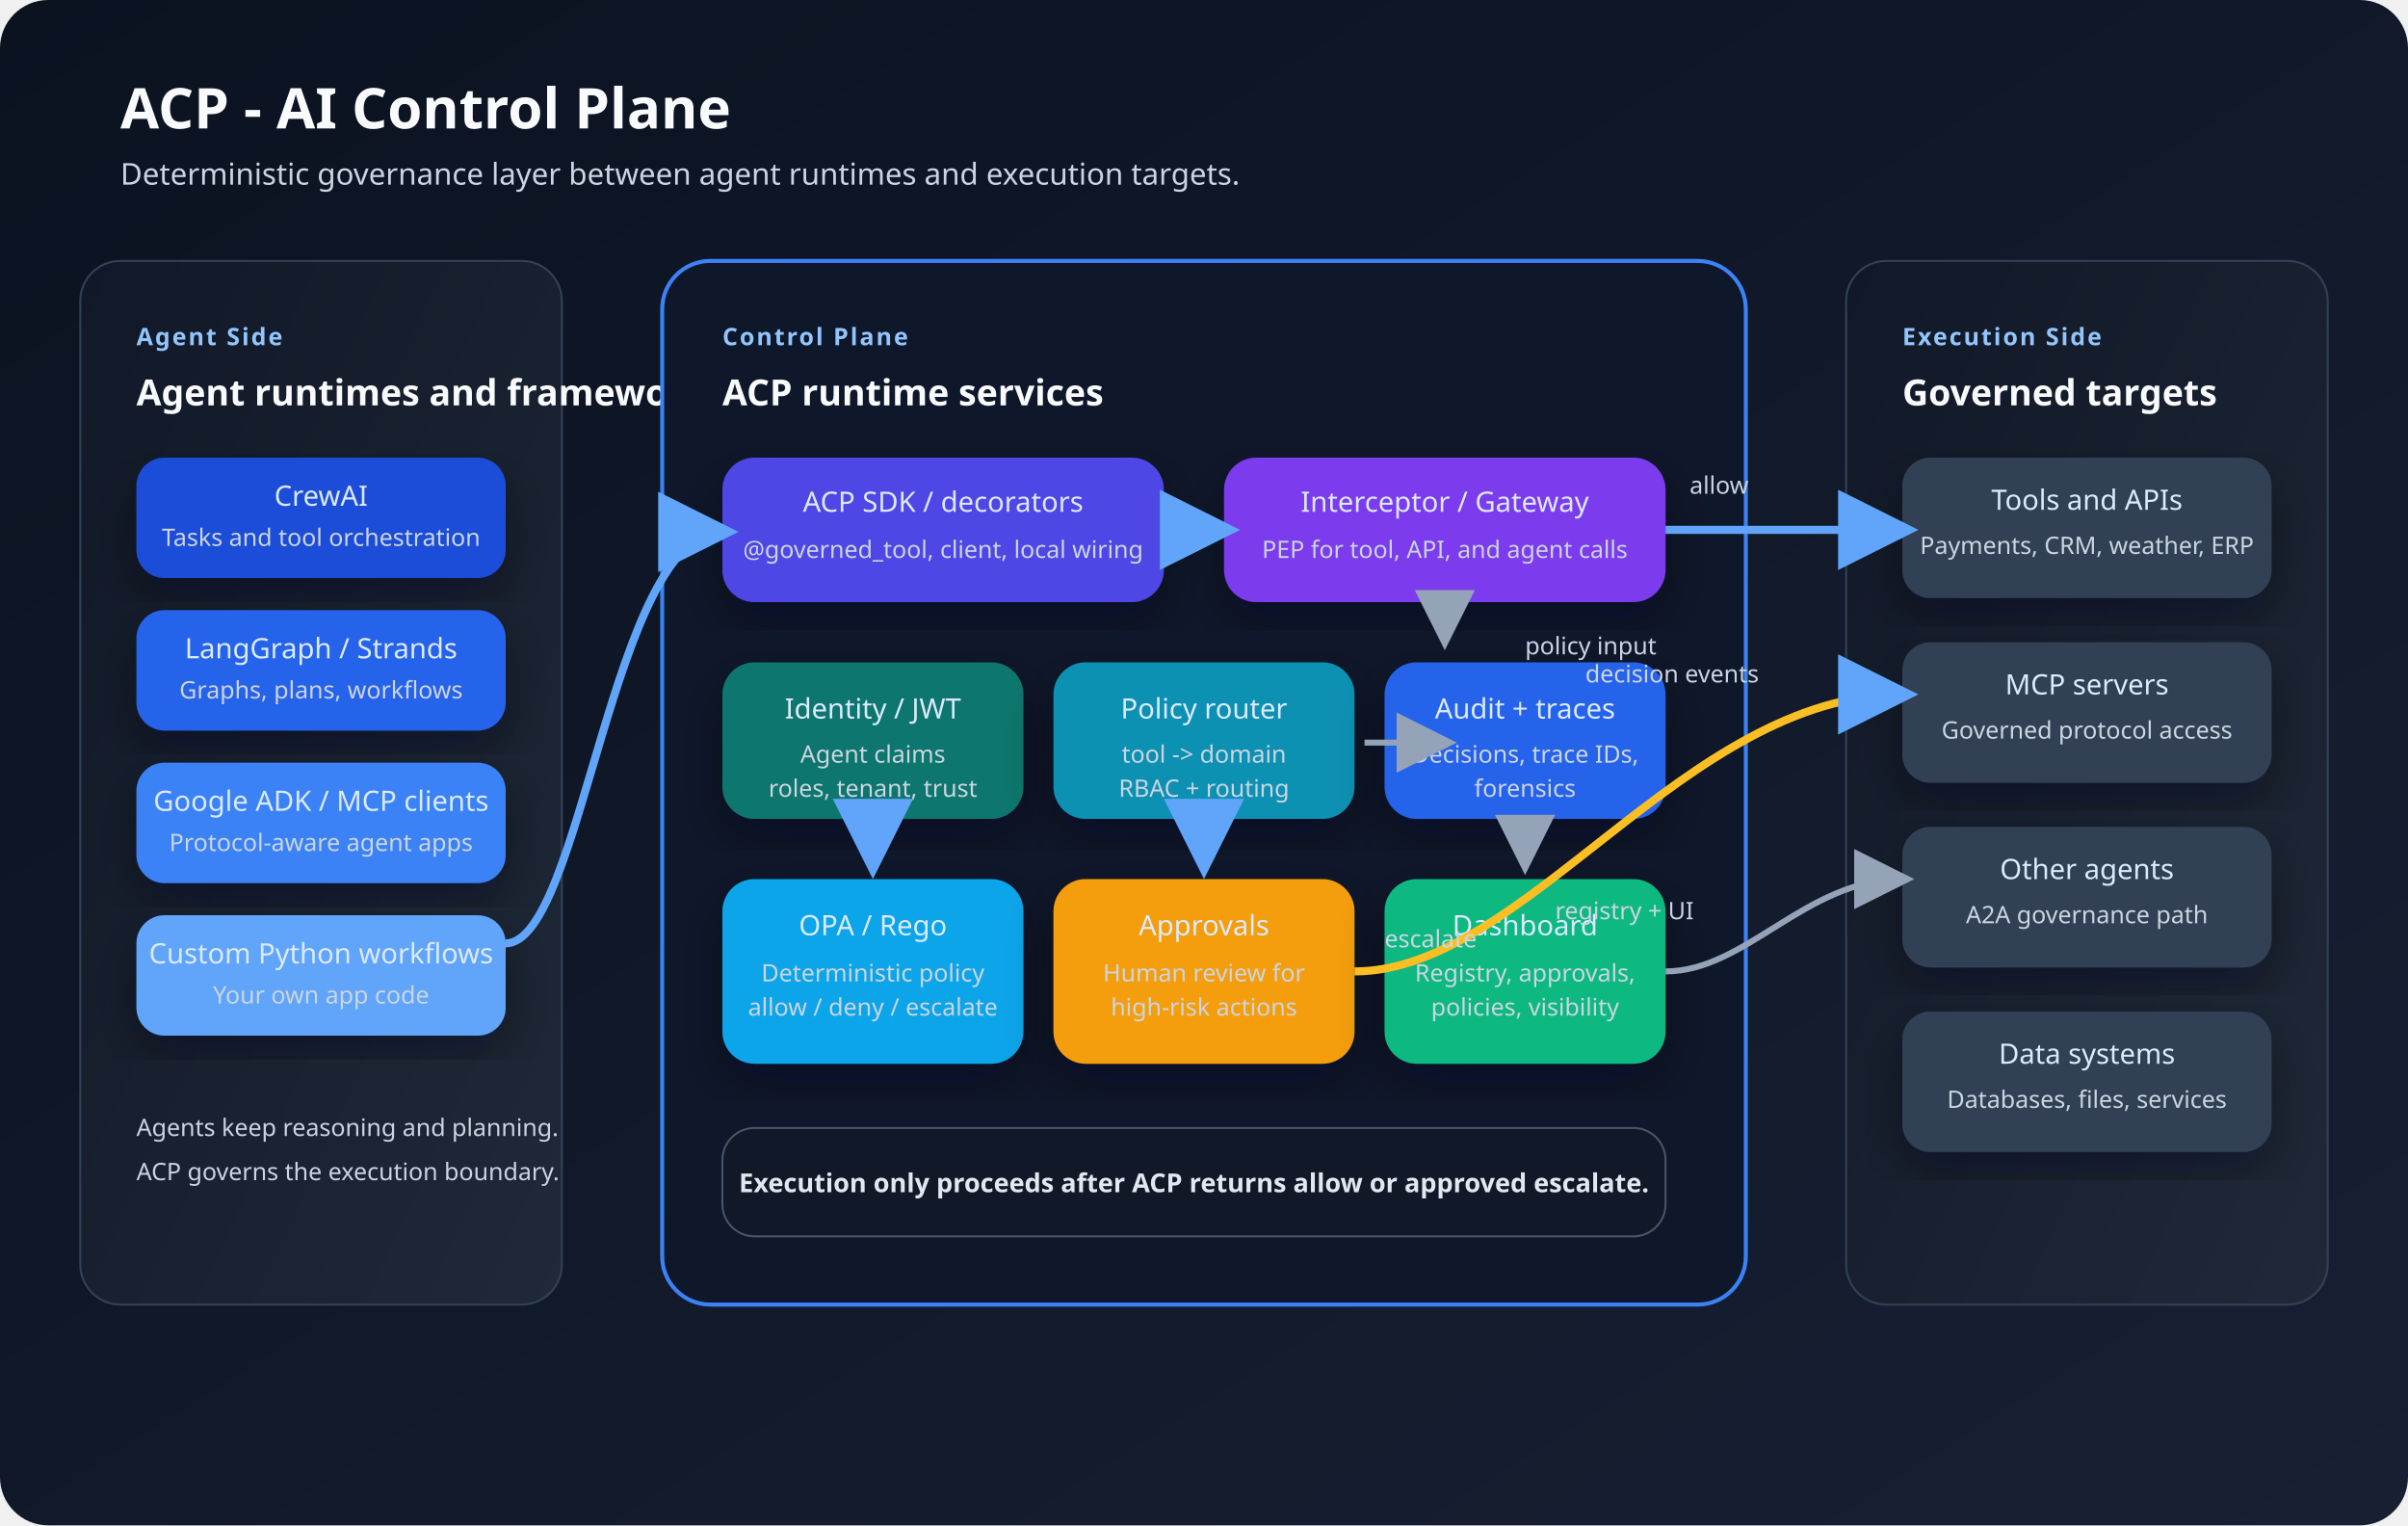
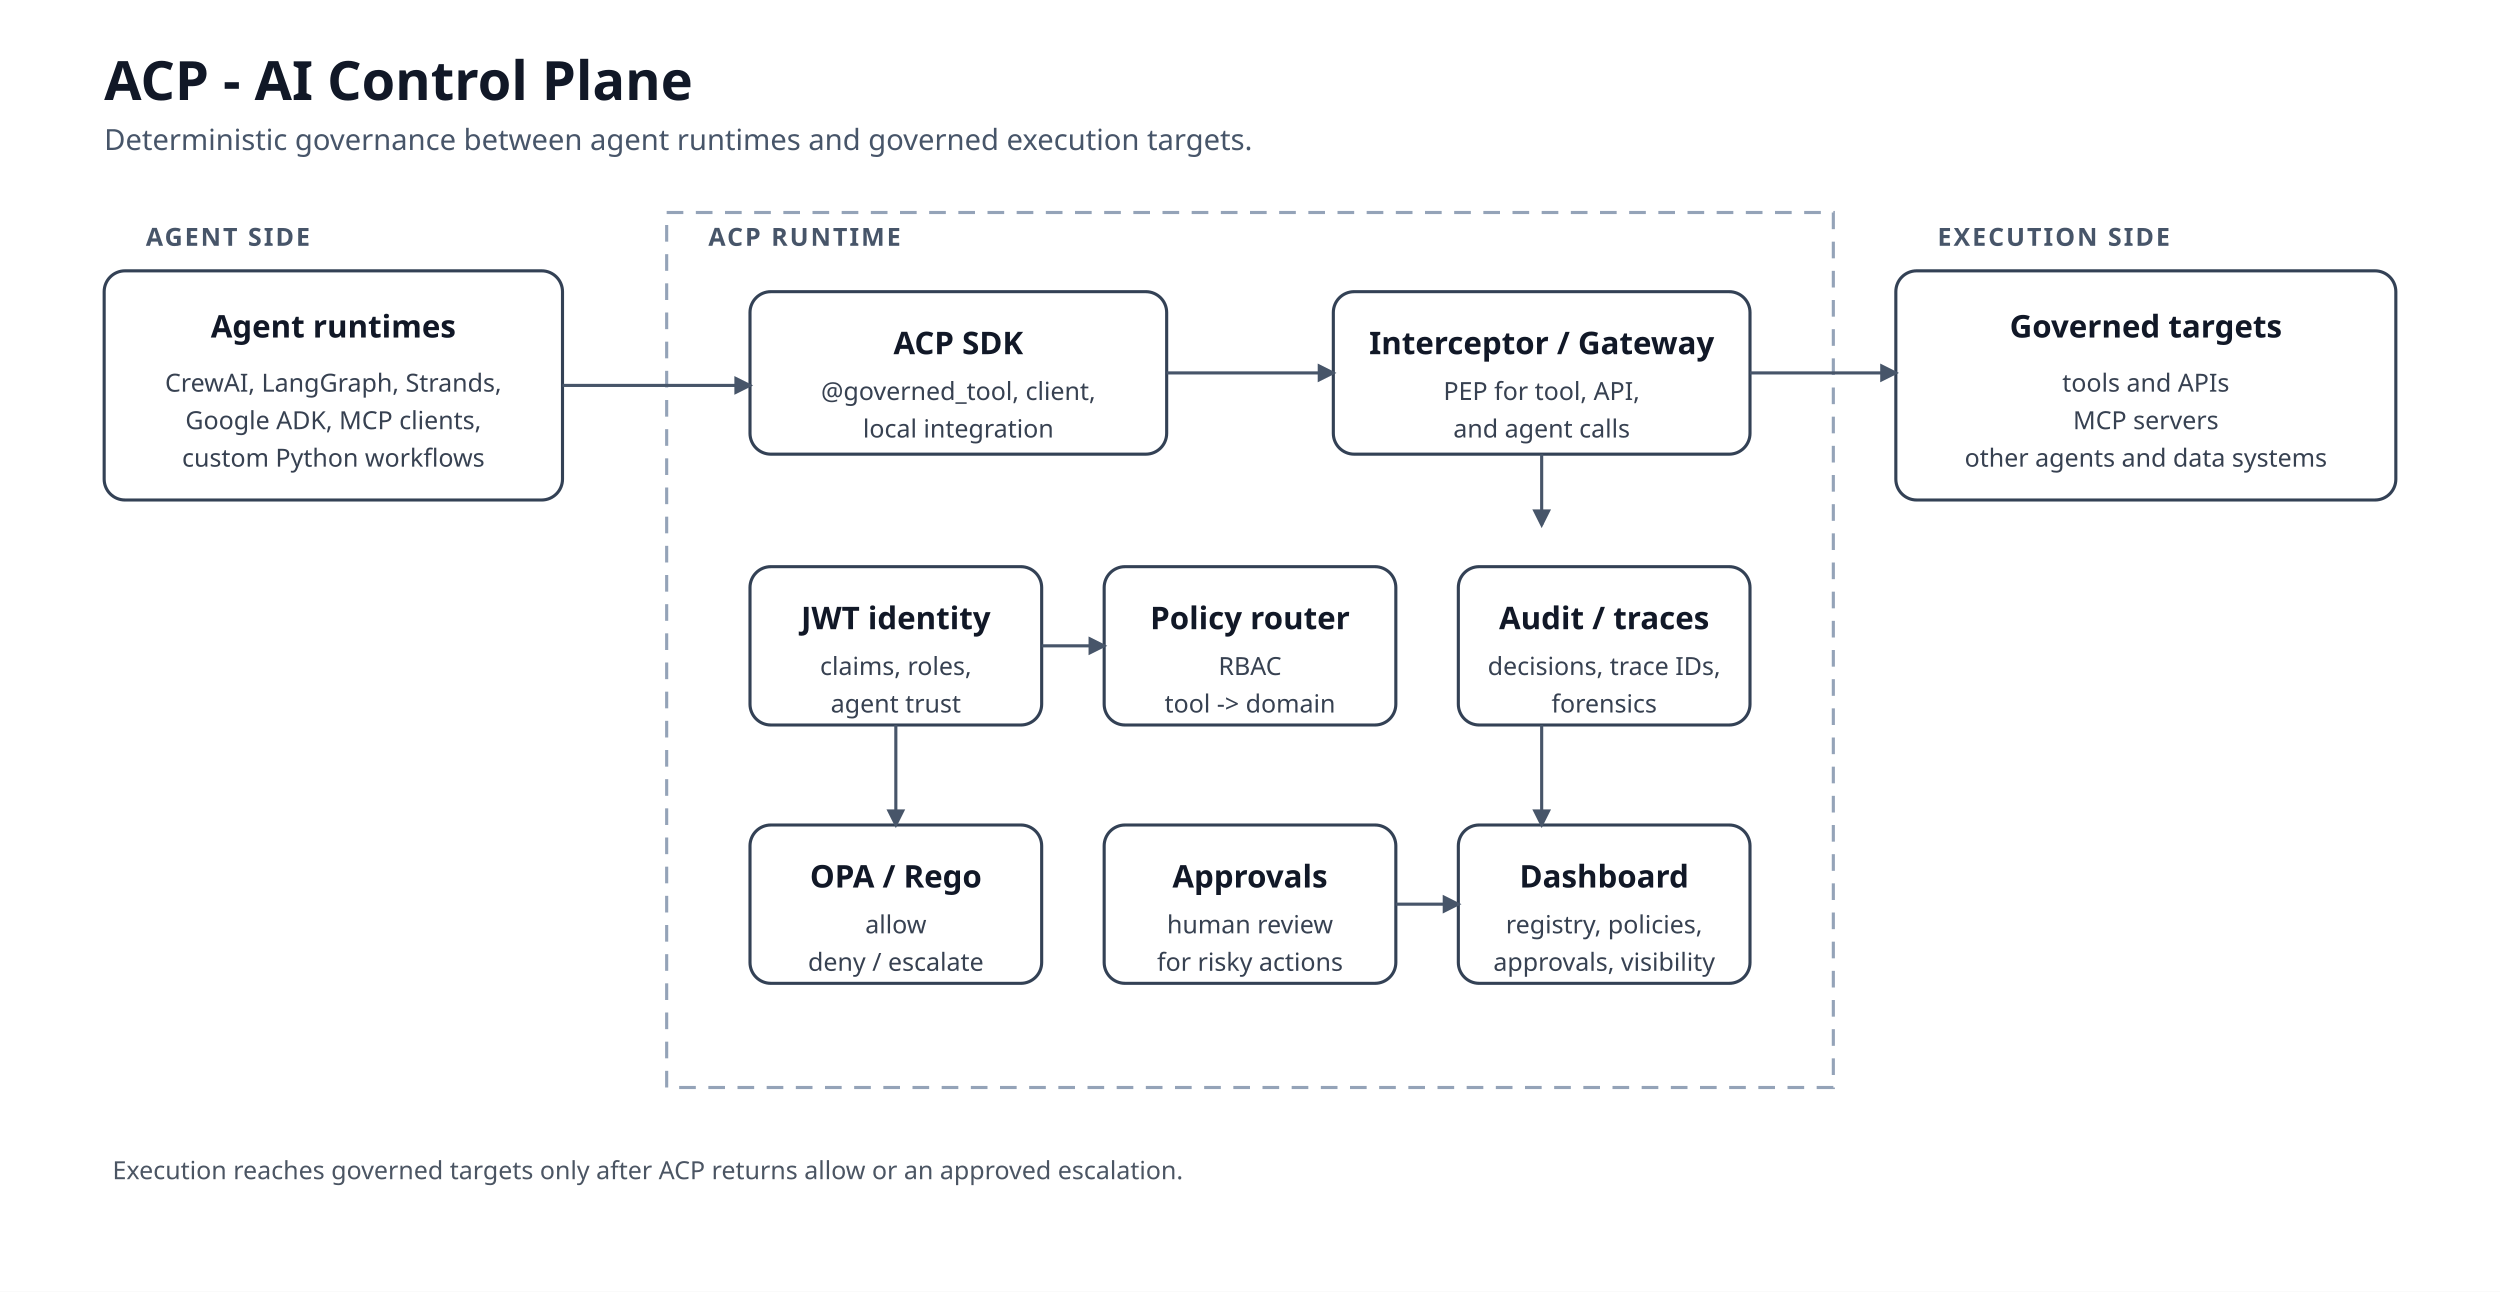
- <svg xmlns="http://www.w3.org/2000/svg" viewBox="0 0 1200 760" role="img" aria-label="ACP AI Control Plane architecture diagram">
+ <svg xmlns="http://www.w3.org/2000/svg" viewBox="0 0 1200 620" role="img" aria-label="ACP AI Control Plane architecture diagram">
  <defs>
-     <linearGradient id="bg" x1="0%" y1="0%" x2="100%" y2="100%">
-       <stop offset="0%" stop-color="#0b1220" />
-       <stop offset="100%" stop-color="#172033" />
-     </linearGradient>
-     <linearGradient id="panel" x1="0%" y1="0%" x2="100%" y2="100%">
-       <stop offset="0%" stop-color="#111827" />
-       <stop offset="100%" stop-color="#1f2937" />
-     </linearGradient>
-     <filter id="shadow" x="-20%" y="-20%" width="140%" height="140%">
-       <feDropShadow dx="0" dy="10" stdDeviation="12" flood-color="#020617" flood-opacity="0.4" />
-     </filter>
-     <marker id="arrow" markerWidth="10" markerHeight="10" refX="8" refY="5" orient="auto">
-       <path d="M0,0 L10,5 L0,10 Z" fill="#60a5fa" />
-     </marker>
-     <marker id="arrowMuted" markerWidth="10" markerHeight="10" refX="8" refY="5" orient="auto">
-       <path d="M0,0 L10,5 L0,10 Z" fill="#94a3b8" />
+     <marker id="arrow" markerWidth="6" markerHeight="6" refX="5" refY="3" orient="auto">
+       <path d="M0,0 L6,3 L0,6 Z" fill="#475569" />
    </marker>
    <style>
-       .title { font: 700 28px system-ui, sans-serif; fill: #f8fafc; }
-       .subtitle { font: 400 15px system-ui, sans-serif; fill: #cbd5e1; }
-       .panel-title { font: 700 18px system-ui, sans-serif; fill: #f8fafc; }
-       .panel-text { font: 500 14px system-ui, sans-serif; fill: #dbeafe; }
-       .panel-sub { font: 400 12px system-ui, sans-serif; fill: #cbd5e1; }
-       .chip { font: 600 13px system-ui, sans-serif; fill: #e2e8f0; }
-       .small { font: 500 12px system-ui, sans-serif; fill: #cbd5e1; }
-       .label { font: 700 12px system-ui, sans-serif; fill: #93c5fd; letter-spacing: 0.08em; text-transform: uppercase; }
+       .title { font: 700 26px system-ui, sans-serif; fill: #111827; }
+       .subtitle { font: 400 14px system-ui, sans-serif; fill: #475569; }
+       .label { font: 700 12px system-ui, sans-serif; fill: #475569; letter-spacing: 0.08em; }
+       .box-title { font: 700 15px system-ui, sans-serif; fill: #111827; }
+       .box-text { font: 400 12px system-ui, sans-serif; fill: #374151; }
+       .note { font: 400 12px system-ui, sans-serif; fill: #4b5563; }
+       .boundary { fill: none; stroke: #94a3b8; stroke-width: 1.5; stroke-dasharray: 8 6; }
+       .box { fill: #ffffff; stroke: #334155; stroke-width: 1.5; rx: 10; }
+       .line { fill: none; stroke: #475569; stroke-width: 1.5; marker-end: url(#arrow); }
    </style>
  </defs>
-   <rect width="1200" height="760" rx="24" fill="url(#bg)" />
-   <text x="60" y="64" class="title">ACP - AI Control Plane</text>
-   <text x="60" y="92" class="subtitle">Deterministic governance layer between agent runtimes and execution targets.</text>
-   <rect x="40" y="130" width="240" height="520" rx="20" fill="url(#panel)" stroke="#334155" />
-   <text x="68" y="172" class="label">Agent Side</text>
-   <text x="68" y="202" class="panel-title">Agent runtimes and frameworks</text>
-   <rect x="68" y="228" width="184" height="60" rx="14" fill="#1d4ed8" filter="url(#shadow)" />
-   <text x="160" y="252" text-anchor="middle" class="panel-text">CrewAI</text>
-   <text x="160" y="272" text-anchor="middle" class="panel-sub">Tasks and tool orchestration</text>
-   <rect x="68" y="304" width="184" height="60" rx="14" fill="#2563eb" filter="url(#shadow)" />
-   <text x="160" y="328" text-anchor="middle" class="panel-text">LangGraph / Strands</text>
-   <text x="160" y="348" text-anchor="middle" class="panel-sub">Graphs, plans, workflows</text>
-   <rect x="68" y="380" width="184" height="60" rx="14" fill="#3b82f6" filter="url(#shadow)" />
-   <text x="160" y="404" text-anchor="middle" class="panel-text">Google ADK / MCP clients</text>
-   <text x="160" y="424" text-anchor="middle" class="panel-sub">Protocol-aware agent apps</text>
-   <rect x="68" y="456" width="184" height="60" rx="14" fill="#60a5fa" filter="url(#shadow)" />
-   <text x="160" y="480" text-anchor="middle" class="panel-text">Custom Python workflows</text>
-   <text x="160" y="500" text-anchor="middle" class="panel-sub">Your own app code</text>
-   <text x="68" y="566" class="small">Agents keep reasoning and planning.</text>
-   <text x="68" y="588" class="small">ACP governs the execution boundary.</text>
-   <rect x="330" y="130" width="540" height="520" rx="24" fill="#0f172a" stroke="#3b82f6" stroke-width="2" />
-   <text x="360" y="172" class="label">Control Plane</text>
-   <text x="360" y="202" class="panel-title">ACP runtime services</text>
-   <rect x="360" y="228" width="220" height="72" rx="16" fill="#4f46e5" filter="url(#shadow)" />
-   <text x="470" y="255" text-anchor="middle" class="panel-text">ACP SDK / decorators</text>
-   <text x="470" y="278" text-anchor="middle" class="panel-sub">@governed_tool, client, local wiring</text>
-   <rect x="610" y="228" width="220" height="72" rx="16" fill="#7c3aed" filter="url(#shadow)" />
-   <text x="720" y="255" text-anchor="middle" class="panel-text">Interceptor / Gateway</text>
-   <text x="720" y="278" text-anchor="middle" class="panel-sub">PEP for tool, API, and agent calls</text>
-   <rect x="360" y="330" width="150" height="78" rx="16" fill="#0f766e" filter="url(#shadow)" />
-   <text x="435" y="358" text-anchor="middle" class="panel-text">Identity / JWT</text>
-   <text x="435" y="380" text-anchor="middle" class="panel-sub">Agent claims</text>
-   <text x="435" y="397" text-anchor="middle" class="panel-sub">roles, tenant, trust</text>
-   <rect x="525" y="330" width="150" height="78" rx="16" fill="#0891b2" filter="url(#shadow)" />
-   <text x="600" y="358" text-anchor="middle" class="panel-text">Policy router</text>
-   <text x="600" y="380" text-anchor="middle" class="panel-sub">tool -&gt; domain</text>
-   <text x="600" y="397" text-anchor="middle" class="panel-sub">RBAC + routing</text>
-   <rect x="690" y="330" width="140" height="78" rx="16" fill="#2563eb" filter="url(#shadow)" />
-   <text x="760" y="358" text-anchor="middle" class="panel-text">Audit + traces</text>
-   <text x="760" y="380" text-anchor="middle" class="panel-sub">Decisions, trace IDs,</text>
-   <text x="760" y="397" text-anchor="middle" class="panel-sub">forensics</text>
-   <rect x="360" y="438" width="150" height="92" rx="16" fill="#0ea5e9" filter="url(#shadow)" />
-   <text x="435" y="466" text-anchor="middle" class="panel-text">OPA / Rego</text>
-   <text x="435" y="489" text-anchor="middle" class="panel-sub">Deterministic policy</text>
-   <text x="435" y="506" text-anchor="middle" class="panel-sub">allow / deny / escalate</text>
-   <rect x="525" y="438" width="150" height="92" rx="16" fill="#f59e0b" filter="url(#shadow)" />
-   <text x="600" y="466" text-anchor="middle" class="panel-text">Approvals</text>
-   <text x="600" y="489" text-anchor="middle" class="panel-sub">Human review for</text>
-   <text x="600" y="506" text-anchor="middle" class="panel-sub">high-risk actions</text>
-   <rect x="690" y="438" width="140" height="92" rx="16" fill="#10b981" filter="url(#shadow)" />
-   <text x="760" y="466" text-anchor="middle" class="panel-text">Dashboard</text>
-   <text x="760" y="489" text-anchor="middle" class="panel-sub">Registry, approvals,</text>
-   <text x="760" y="506" text-anchor="middle" class="panel-sub">policies, visibility</text>
-   <rect x="360" y="562" width="470" height="54" rx="16" fill="#111827" stroke="#475569" />
-   <text x="595" y="594" text-anchor="middle" class="chip">Execution only proceeds after ACP returns allow or approved escalate.</text>
-   <rect x="920" y="130" width="240" height="520" rx="20" fill="url(#panel)" stroke="#334155" />
-   <text x="948" y="172" class="label">Execution Side</text>
-   <text x="948" y="202" class="panel-title">Governed targets</text>
-   <rect x="948" y="228" width="184" height="70" rx="14" fill="#334155" filter="url(#shadow)" />
-   <text x="1040" y="254" text-anchor="middle" class="panel-text">Tools and APIs</text>
-   <text x="1040" y="276" text-anchor="middle" class="panel-sub">Payments, CRM, weather, ERP</text>
-   <rect x="948" y="320" width="184" height="70" rx="14" fill="#334155" filter="url(#shadow)" />
-   <text x="1040" y="346" text-anchor="middle" class="panel-text">MCP servers</text>
-   <text x="1040" y="368" text-anchor="middle" class="panel-sub">Governed protocol access</text>
-   <rect x="948" y="412" width="184" height="70" rx="14" fill="#334155" filter="url(#shadow)" />
-   <text x="1040" y="438" text-anchor="middle" class="panel-text">Other agents</text>
-   <text x="1040" y="460" text-anchor="middle" class="panel-sub">A2A governance path</text>
-   <rect x="948" y="504" width="184" height="70" rx="14" fill="#334155" filter="url(#shadow)" />
-   <text x="1040" y="530" text-anchor="middle" class="panel-text">Data systems</text>
-   <text x="1040" y="552" text-anchor="middle" class="panel-sub">Databases, files, services</text>
-   <path d="M252 470 C290 470, 305 265, 360 265" stroke="#60a5fa" stroke-width="4" fill="none" marker-end="url(#arrow)" />
-   <path d="M580 264 L610 264" stroke="#60a5fa" stroke-width="4" fill="none" marker-end="url(#arrow)" />
-   <path d="M720 300 L720 318" stroke="#94a3b8" stroke-width="3" fill="none" marker-end="url(#arrowMuted)" />
-   <path d="M680 370 C700 370, 708 370, 720 370" stroke="#94a3b8" stroke-width="3" fill="none" marker-end="url(#arrowMuted)" />
-   <path d="M600 408 L600 430" stroke="#60a5fa" stroke-width="4" fill="none" marker-end="url(#arrow)" />
-   <path d="M435 408 L435 430" stroke="#60a5fa" stroke-width="4" fill="none" marker-end="url(#arrow)" />
-   <path d="M760 408 L760 430" stroke="#94a3b8" stroke-width="3" fill="none" marker-end="url(#arrowMuted)" />
-   <path d="M830 264 C890 264, 900 264, 948 264" stroke="#60a5fa" stroke-width="4" fill="none" marker-end="url(#arrow)" />
-   <path d="M675 484 C760 484, 840 346, 948 346" stroke="#fbbf24" stroke-width="4" fill="none" marker-end="url(#arrow)" />
-   <path d="M830 484 C870 484, 900 438, 948 438" stroke="#94a3b8" stroke-width="3" fill="none" marker-end="url(#arrowMuted)" />
-   <text x="842" y="246" class="small">allow</text>
-   <text x="790" y="340" class="small">decision events</text>
-   <text x="775" y="458" class="small">registry + UI</text>
-   <text x="760" y="326" class="small">policy input</text>
-   <text x="690" y="472" class="small">escalate</text>
+   <rect width="1200" height="620" fill="#ffffff" />
+   <text x="50" y="48" class="title">ACP - AI Control Plane</text>
+   <text x="50" y="72" class="subtitle">Deterministic governance between agent runtimes and governed execution targets.</text>
+   <text x="70" y="118" class="label">AGENT SIDE</text>
+   <rect class="box" x="50" y="130" width="220" height="110" />
+   <text x="160" y="162" text-anchor="middle" class="box-title">Agent runtimes</text>
+   <text x="160" y="188" text-anchor="middle" class="box-text">CrewAI, LangGraph, Strands,</text>
+   <text x="160" y="206" text-anchor="middle" class="box-text">Google ADK, MCP clients,</text>
+   <text x="160" y="224" text-anchor="middle" class="box-text">custom Python workflows</text>
+   <rect class="boundary" x="320" y="102" width="560" height="420" />
+   <text x="340" y="118" class="label">ACP RUNTIME</text>
+   <rect class="box" x="360" y="140" width="200" height="78" />
+   <text x="460" y="170" text-anchor="middle" class="box-title">ACP SDK</text>
+   <text x="460" y="192" text-anchor="middle" class="box-text">@governed_tool, client,</text>
+   <text x="460" y="210" text-anchor="middle" class="box-text">local integration</text>
+   <rect class="box" x="640" y="140" width="200" height="78" />
+   <text x="740" y="170" text-anchor="middle" class="box-title">Interceptor / Gateway</text>
+   <text x="740" y="192" text-anchor="middle" class="box-text">PEP for tool, API,</text>
+   <text x="740" y="210" text-anchor="middle" class="box-text">and agent calls</text>
+   <rect class="box" x="360" y="272" width="140" height="76" />
+   <text x="430" y="302" text-anchor="middle" class="box-title">JWT identity</text>
+   <text x="430" y="324" text-anchor="middle" class="box-text">claims, roles,</text>
+   <text x="430" y="342" text-anchor="middle" class="box-text">agent trust</text>
+   <rect class="box" x="530" y="272" width="140" height="76" />
+   <text x="600" y="302" text-anchor="middle" class="box-title">Policy router</text>
+   <text x="600" y="324" text-anchor="middle" class="box-text">RBAC</text>
+   <text x="600" y="342" text-anchor="middle" class="box-text">tool -&gt; domain</text>
+   <rect class="box" x="700" y="272" width="140" height="76" />
+   <text x="770" y="302" text-anchor="middle" class="box-title">Audit / traces</text>
+   <text x="770" y="324" text-anchor="middle" class="box-text">decisions, trace IDs,</text>
+   <text x="770" y="342" text-anchor="middle" class="box-text">forensics</text>
+   <rect class="box" x="360" y="396" width="140" height="76" />
+   <text x="430" y="426" text-anchor="middle" class="box-title">OPA / Rego</text>
+   <text x="430" y="448" text-anchor="middle" class="box-text">allow</text>
+   <text x="430" y="466" text-anchor="middle" class="box-text">deny / escalate</text>
+   <rect class="box" x="530" y="396" width="140" height="76" />
+   <text x="600" y="426" text-anchor="middle" class="box-title">Approvals</text>
+   <text x="600" y="448" text-anchor="middle" class="box-text">human review</text>
+   <text x="600" y="466" text-anchor="middle" class="box-text">for risky actions</text>
+   <rect class="box" x="700" y="396" width="140" height="76" />
+   <text x="770" y="426" text-anchor="middle" class="box-title">Dashboard</text>
+   <text x="770" y="448" text-anchor="middle" class="box-text">registry, policies,</text>
+   <text x="770" y="466" text-anchor="middle" class="box-text">approvals, visibility</text>
+   <text x="930" y="118" class="label">EXECUTION SIDE</text>
+   <rect class="box" x="910" y="130" width="240" height="110" />
+   <text x="1030" y="162" text-anchor="middle" class="box-title">Governed targets</text>
+   <text x="1030" y="188" text-anchor="middle" class="box-text">tools and APIs</text>
+   <text x="1030" y="206" text-anchor="middle" class="box-text">MCP servers</text>
+   <text x="1030" y="224" text-anchor="middle" class="box-text">other agents and data systems</text>
+   <path class="line" d="M270 185 L360 185" />
+   <path class="line" d="M560 179 L640 179" />
+   <path class="line" d="M740 218 L740 252" />
+   <path class="line" d="M740 348 L740 396" />
+   <path class="line" d="M500 310 L530 310" />
+   <path class="line" d="M430 348 L430 396" />
+   <path class="line" d="M840 179 L910 179" />
+   <path class="line" d="M670 434 L700 434" />
+   <text x="54" y="566" class="note">Execution reaches governed targets only after ACP returns allow or an approved escalation.</text>
</svg>
